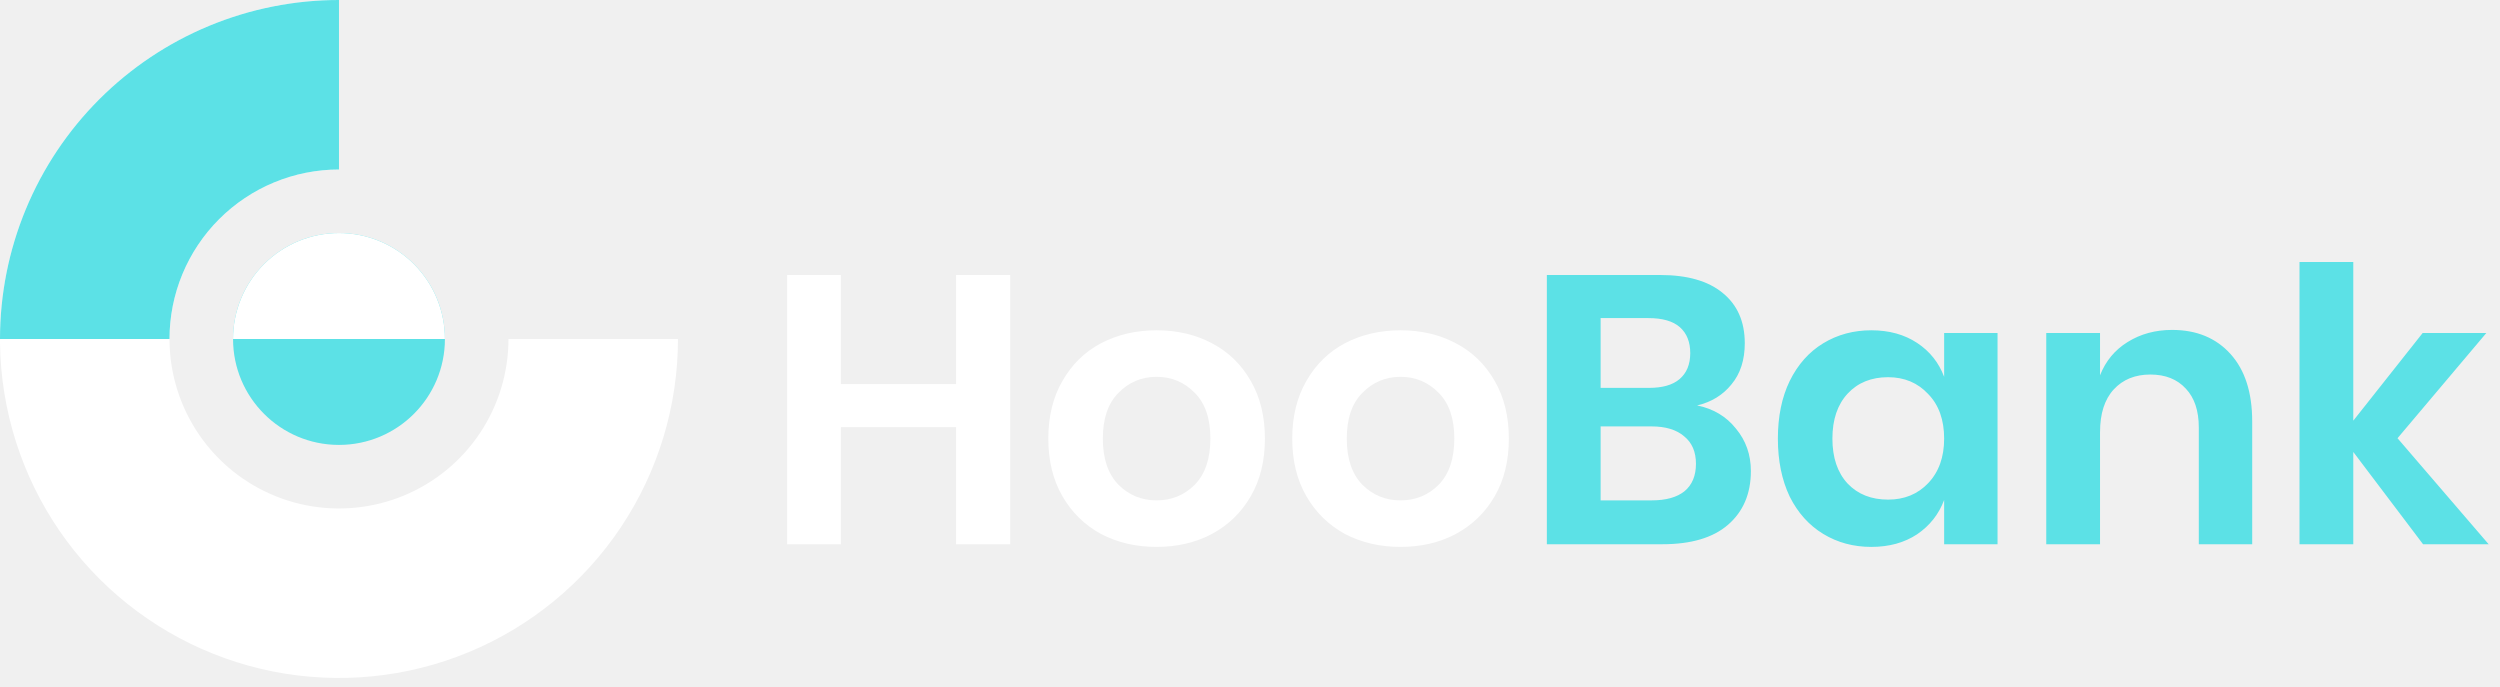
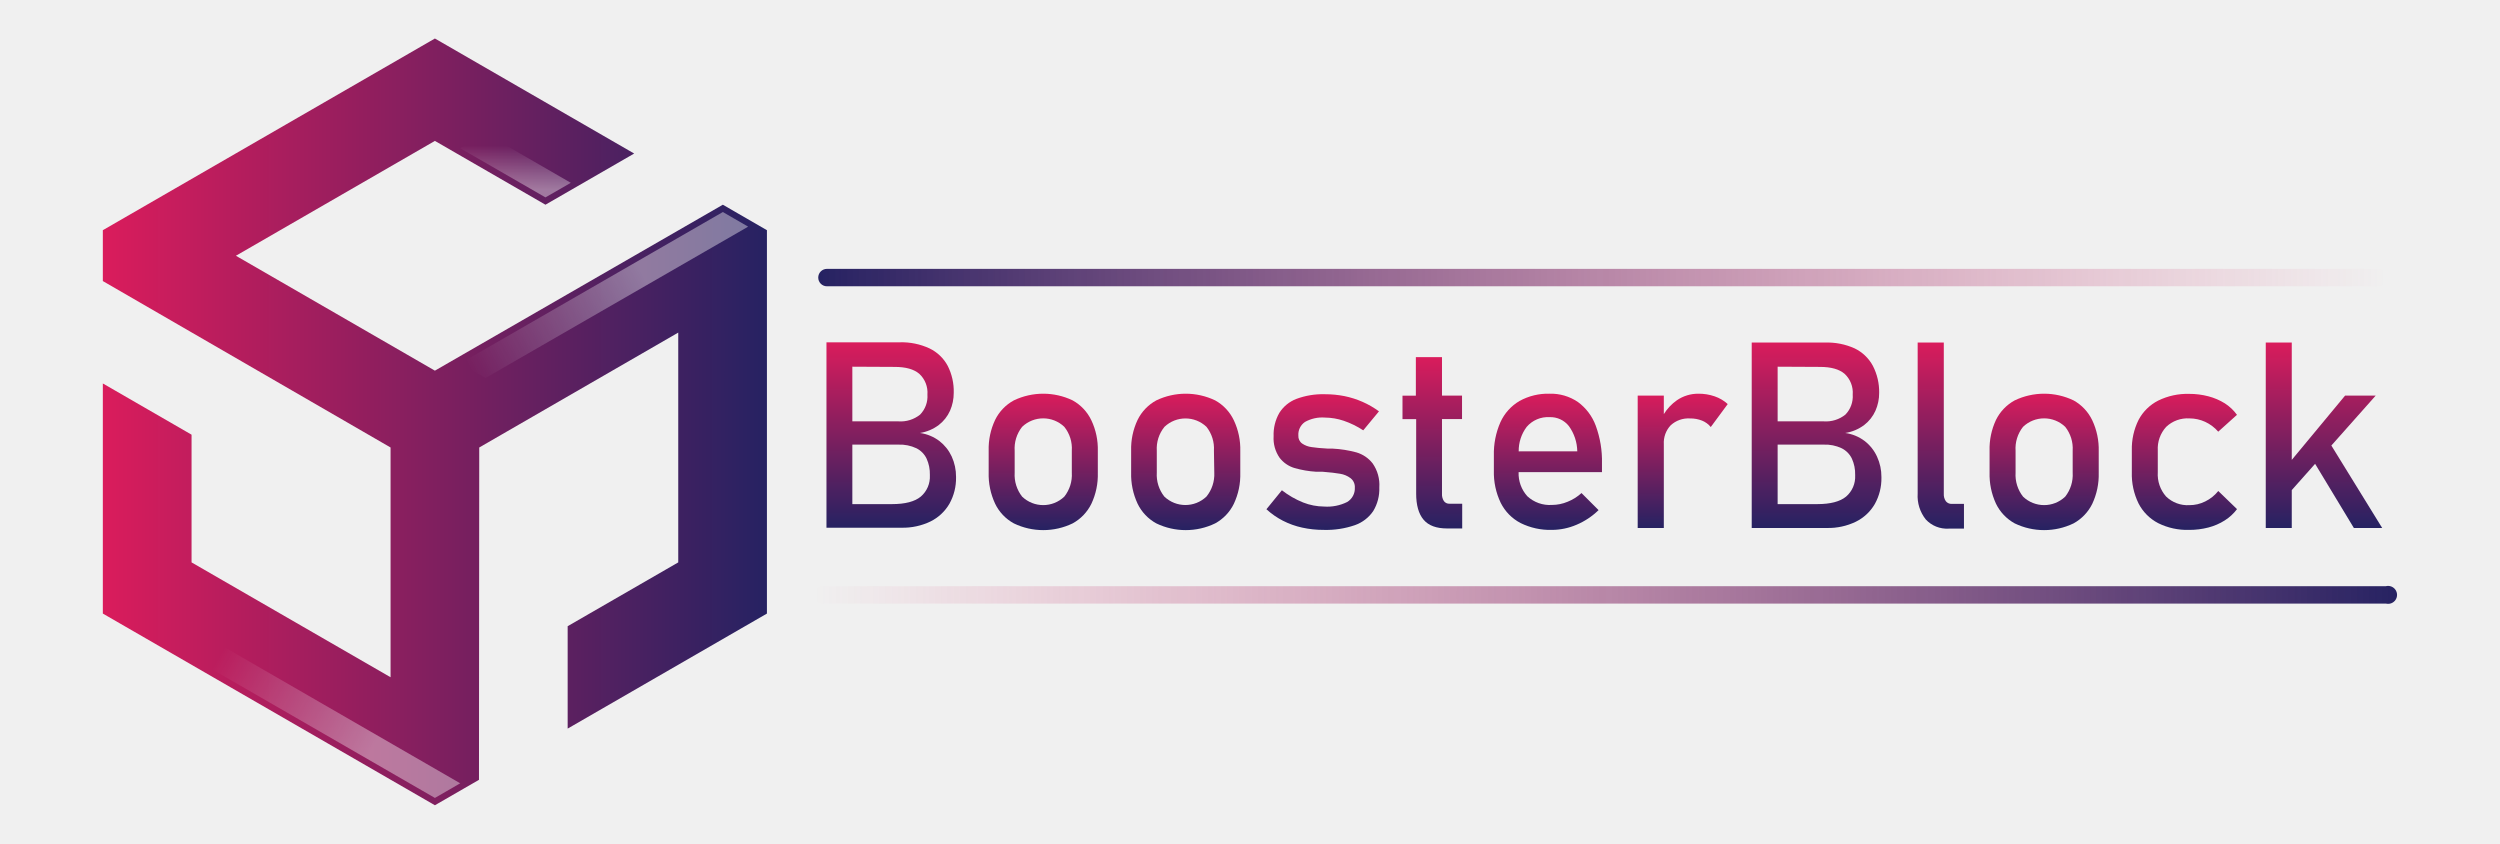
- <svg xmlns="http://www.w3.org/2000/svg" width="266" height="73" viewBox="0 0 266 73" fill="none">
-   <path d="M107.487 29.26V57.907H101.725V45.45H89.471V57.907H83.749V29.26H89.471V40.865H101.725V29.26H107.487ZM123.063 35.143C125.255 35.143 127.216 35.603 128.947 36.523C130.705 37.443 132.085 38.782 133.086 40.54C134.087 42.271 134.587 44.314 134.587 46.667C134.587 49.02 134.087 51.063 133.086 52.794C132.085 54.525 130.705 55.864 128.947 56.811C127.216 57.731 125.255 58.191 123.063 58.191C120.872 58.191 118.898 57.731 117.139 56.811C115.408 55.864 114.042 54.525 113.041 52.794C112.04 51.063 111.54 49.02 111.54 46.667C111.54 44.314 112.04 42.271 113.041 40.54C114.042 38.782 115.408 37.443 117.139 36.523C118.898 35.603 120.872 35.143 123.063 35.143ZM123.063 40.094C121.467 40.094 120.115 40.662 119.006 41.798C117.897 42.907 117.342 44.53 117.342 46.667C117.342 48.804 117.897 50.441 119.006 51.577C120.115 52.686 121.467 53.24 123.063 53.24C124.659 53.24 126.012 52.686 127.121 51.577C128.23 50.441 128.785 48.804 128.785 46.667C128.785 44.53 128.23 42.907 127.121 41.798C126.012 40.662 124.659 40.094 123.063 40.094ZM149.018 35.143C151.209 35.143 153.17 35.603 154.901 36.523C156.66 37.443 158.039 38.782 159.04 40.54C160.041 42.271 160.542 44.314 160.542 46.667C160.542 49.02 160.041 51.063 159.04 52.794C158.039 54.525 156.66 55.864 154.901 56.811C153.17 57.731 151.209 58.191 149.018 58.191C146.827 58.191 144.852 57.731 143.094 56.811C141.363 55.864 139.996 54.525 138.996 52.794C137.995 51.063 137.494 49.02 137.494 46.667C137.494 44.314 137.995 42.271 138.996 40.54C139.996 38.782 141.363 37.443 143.094 36.523C144.852 35.603 146.827 35.143 149.018 35.143ZM149.018 40.094C147.422 40.094 146.069 40.662 144.96 41.798C143.851 42.907 143.297 44.53 143.297 46.667C143.297 48.804 143.851 50.441 144.96 51.577C146.069 52.686 147.422 53.24 149.018 53.24C150.614 53.24 151.966 52.686 153.076 51.577C154.185 50.441 154.739 48.804 154.739 46.667C154.739 44.53 154.185 42.907 153.076 41.798C151.966 40.662 150.614 40.094 149.018 40.094Z" fill="white" />
-   <path d="M180.572 43.137C182.303 43.489 183.683 44.314 184.711 45.612C185.766 46.883 186.293 48.385 186.293 50.116C186.293 52.524 185.482 54.431 183.859 55.837C182.263 57.217 179.936 57.907 176.88 57.907H164.585V29.26H176.636C179.531 29.26 181.749 29.896 183.291 31.167C184.86 32.438 185.644 34.224 185.644 36.523C185.644 38.308 185.171 39.769 184.224 40.905C183.304 42.041 182.087 42.785 180.572 43.137ZM170.306 41.27H175.459C176.893 41.27 177.975 40.959 178.706 40.337C179.463 39.688 179.842 38.768 179.842 37.578C179.842 36.388 179.476 35.468 178.746 34.819C178.016 34.17 176.893 33.845 175.378 33.845H170.306V41.27ZM175.743 53.24C177.258 53.24 178.421 52.916 179.233 52.267C180.045 51.59 180.45 50.617 180.45 49.345C180.45 48.074 180.031 47.1 179.192 46.424C178.381 45.72 177.218 45.369 175.703 45.369H170.306V53.24H175.743ZM199.107 35.143C201 35.143 202.623 35.59 203.976 36.483C205.329 37.375 206.289 38.579 206.857 40.094V35.428H212.538V57.907H206.857V53.2C206.289 54.715 205.329 55.932 203.976 56.852C202.623 57.744 201 58.191 199.107 58.191C197.213 58.191 195.509 57.731 193.994 56.811C192.479 55.892 191.289 54.566 190.423 52.835C189.585 51.076 189.166 49.02 189.166 46.667C189.166 44.314 189.585 42.271 190.423 40.54C191.289 38.782 192.479 37.443 193.994 36.523C195.509 35.603 197.213 35.143 199.107 35.143ZM200.892 40.134C199.107 40.134 197.673 40.716 196.591 41.879C195.509 43.042 194.968 44.638 194.968 46.667C194.968 48.696 195.509 50.292 196.591 51.455C197.673 52.591 199.107 53.159 200.892 53.159C202.623 53.159 204.044 52.578 205.153 51.414C206.289 50.224 206.857 48.642 206.857 46.667C206.857 44.665 206.289 43.083 205.153 41.92C204.044 40.729 202.623 40.134 200.892 40.134ZM231.113 35.103C233.709 35.103 235.779 35.955 237.321 37.659C238.863 39.363 239.634 41.757 239.634 44.841V57.907H233.953V45.49C233.953 43.705 233.493 42.325 232.573 41.352C231.654 40.351 230.396 39.85 228.8 39.85C227.177 39.85 225.878 40.378 224.904 41.433C223.931 42.488 223.444 44.003 223.444 45.977V57.907H217.722V35.428H223.444V39.931C224.039 38.417 225.013 37.24 226.365 36.401C227.745 35.536 229.327 35.103 231.113 35.103ZM257.814 57.907L250.389 48.087V57.907H244.668V27.88H250.389V44.76L257.774 35.428H264.55L255.096 46.627L264.793 57.907H257.814Z" fill="#5CE1E6" />
-   <path d="M36.068 0C28.934 -8.50666e-08 21.961 2.115 16.03 6.079C10.098 10.042 5.475 15.675 2.745 22.265C0.016 28.856 -0.699 36.108 0.693 43.104C2.085 50.101 5.52 56.527 10.564 61.572C15.608 66.616 22.035 70.051 29.031 71.443C36.028 72.834 43.28 72.12 49.87 69.39C56.461 66.66 62.094 62.037 66.057 56.106C70.02 50.175 72.136 43.201 72.136 36.068L54.102 36.068C54.102 39.635 53.044 43.121 51.062 46.087C49.081 49.053 46.264 51.364 42.969 52.729C39.674 54.094 36.048 54.451 32.55 53.755C29.051 53.059 25.838 51.342 23.316 48.82C20.794 46.298 19.076 43.084 18.38 39.586C17.685 36.088 18.042 32.462 19.407 29.166C20.772 25.871 23.083 23.055 26.049 21.073C29.014 19.092 32.501 18.034 36.068 18.034L36.068 0Z" fill="white" />
-   <path d="M36.068 0C31.331 -5.64821e-08 26.641 0.933 22.265 2.745C17.889 4.558 13.913 7.215 10.564 10.564C7.215 13.913 4.558 17.889 2.745 22.265C0.933 26.641 -7.1519e-07 31.331 0 36.068L18.034 36.068C18.034 33.7 18.5 31.355 19.407 29.166C20.313 26.979 21.641 24.991 23.316 23.316C24.991 21.641 26.979 20.313 29.166 19.407C31.355 18.5 33.7 18.034 36.068 18.034L36.068 0Z" fill="#5CE1E6" />
-   <circle cx="36.068" cy="36.068" r="11.271" fill="#5CE1E6" />
-   <path d="M47.339 36.068C47.339 34.588 47.047 33.122 46.481 31.755C45.915 30.387 45.084 29.145 44.038 28.098C42.991 27.051 41.749 26.221 40.381 25.655C39.014 25.088 37.548 24.797 36.068 24.797C34.588 24.797 33.122 25.088 31.755 25.655C30.387 26.221 29.145 27.051 28.098 28.098C27.051 29.145 26.221 30.387 25.655 31.755C25.088 33.122 24.797 34.588 24.797 36.068L36.068 36.068H47.339Z" fill="white" />
+ <svg xmlns="http://www.w3.org/2000/svg" xmlns:xlink="http://www.w3.org/1999/xlink" viewBox="0 0 573.98 193.72">
+   <defs>
+     <style>.cls-1{fill:url(#linear-gradient);}.cls-2{fill:url(#linear-gradient-2);}.cls-3{fill:url(#linear-gradient-3);}.cls-4{fill:url(#linear-gradient-4);}.cls-5{fill:url(#Degradado_sin_nombre_53);}.cls-6{fill:url(#Degradado_sin_nombre_138);}.cls-7{fill:url(#linear-gradient-5);}.cls-8{fill:url(#linear-gradient-6);}.cls-9{fill:url(#linear-gradient-7);}.cls-10{fill:url(#linear-gradient-8);}.cls-11{fill:url(#linear-gradient-9);}.cls-12{fill:url(#linear-gradient-10);}.cls-13{fill:url(#linear-gradient-11);}.cls-14{fill:url(#linear-gradient-12);}.cls-15{fill:url(#linear-gradient-13);}.cls-16{fill:url(#linear-gradient-14);}.cls-17{fill:url(#linear-gradient-15);}.cls-18{fill:url(#linear-gradient-16);}</style>
+     <linearGradient id="linear-gradient" x1="23.62" y1="96.86" x2="176.08" y2="96.86" gradientUnits="userSpaceOnUse">
+       <stop offset="0" stop-color="#da1c5c" />
+       <stop offset="1" stop-color="#262262" />
+     </linearGradient>
+     <linearGradient id="linear-gradient-2" x1="107.82" y1="84.31" x2="147.58" y2="62.98" gradientUnits="userSpaceOnUse">
+       <stop offset="0" stop-color="#fff" stop-opacity="0" />
+       <stop offset="1" stop-color="#fff" stop-opacity="0.4" />
+     </linearGradient>
+     <linearGradient id="linear-gradient-3" x1="118.36" y1="33.39" x2="118.36" y2="43.52" xlink:href="#linear-gradient-2" />
+     <linearGradient id="linear-gradient-4" x1="59.28" y1="135.07" x2="94.91" y2="155.43" xlink:href="#linear-gradient-2" />
+     <linearGradient id="Degradado_sin_nombre_53" x1="186.86" y1="136.58" x2="550.36" y2="136.58" gradientUnits="userSpaceOnUse">
+       <stop offset="0" stop-color="#da1c5c" stop-opacity="0" />
+       <stop offset="1" stop-color="#262262" />
+     </linearGradient>
+     <linearGradient id="Degradado_sin_nombre_138" x1="188.14" y1="63.73" x2="547.79" y2="63.73" gradientUnits="userSpaceOnUse">
+       <stop offset="0" stop-color="#262262" />
+       <stop offset="1" stop-color="#da1c5c" stop-opacity="0" />
+     </linearGradient>
+     <linearGradient id="linear-gradient-5" x1="204.63" y1="78.65" x2="204.63" y2="121.22" xlink:href="#linear-gradient" />
+     <linearGradient id="linear-gradient-6" x1="239.52" y1="90.39" x2="239.52" y2="121.66" xlink:href="#linear-gradient" />
+     <linearGradient id="linear-gradient-7" x1="272.19" y1="90.39" x2="272.19" y2="121.66" xlink:href="#linear-gradient" />
+     <linearGradient id="linear-gradient-8" x1="303.71" y1="90.39" x2="303.71" y2="121.66" xlink:href="#linear-gradient" />
+     <linearGradient id="linear-gradient-9" x1="328.81" y1="81.99" x2="328.81" y2="121.37" xlink:href="#linear-gradient" />
+     <linearGradient id="linear-gradient-10" x1="355.4" y1="90.39" x2="355.4" y2="121.66" xlink:href="#linear-gradient" />
+     <linearGradient id="linear-gradient-11" x1="386.32" y1="90.39" x2="386.32" y2="121.22" xlink:href="#linear-gradient" />
+     <linearGradient id="linear-gradient-12" x1="417.07" y1="78.65" x2="417.07" y2="121.22" xlink:href="#linear-gradient" />
+     <linearGradient id="linear-gradient-13" x1="445.62" y1="78.65" x2="445.62" y2="121.37" xlink:href="#linear-gradient" />
+     <linearGradient id="linear-gradient-14" x1="469.32" y1="90.39" x2="469.32" y2="121.66" xlink:href="#linear-gradient" />
+     <linearGradient id="linear-gradient-15" x1="501.54" y1="90.39" x2="501.54" y2="121.66" xlink:href="#linear-gradient" />
+     <linearGradient id="linear-gradient-16" x1="533.57" y1="78.65" x2="533.57" y2="121.22" xlink:href="#linear-gradient" />
+   </defs>
+   <g id="Capa_3" data-name="Capa 3">
+     <polyline class="cls-1" points="99.85 85.1 54.16 58.72 99.85 32.35 125.23 47 145.6 35.25 99.85 8.84 23.61 52.85 23.61 64.53 89.67 102.74 89.67 155.49 43.98 129.12 43.98 99.8 23.61 88.04 23.61 140.87 99.85 184.88 109.97 179.04 110.03 102.74 155.72 76.36 155.72 129.12 130.33 143.77 130.33 167.28 176.08 140.87 176.08 52.85 165.96 47 99.85 85.1" />
+     <polygon class="cls-2" points="111.48 86.78 171.77 52.04 165.96 48.68 105.67 83.43 111.48 86.78" />
+     <polygon class="cls-3" points="125.23 45.32 131.05 41.97 111.48 30.67 105.66 34.03 125.23 45.32" />
+     <polygon class="cls-4" points="36.7 140.03 36.7 97.28 25.07 90.56 25.07 140.03 99.85 183.2 105.66 179.84 36.7 140.03" />
+     <path class="cls-5" d="M547.79,138.58H189.43a2.06,2.06,0,1,1,0-4H547.79a2.06,2.06,0,1,1,0,4Z" />
+     <path class="cls-6" d="M546.08,65.73H189.86a2,2,0,0,1,0-4H546.08a2,2,0,0,1,0,4Z" />
+     <path class="cls-7" d="M215.66,101.24a9.53,9.53,0,0,0-4.45-1.83,9.74,9.74,0,0,0,4.32-1.83,8.54,8.54,0,0,0,2.59-3.28,10.15,10.15,0,0,0,.85-4.11A12.87,12.87,0,0,0,217.59,84a9.33,9.33,0,0,0-4.16-4,15.19,15.19,0,0,0-6.91-1.41H189.75v42.57H207a14.6,14.6,0,0,0,6.62-1.43,10.28,10.28,0,0,0,4.36-4.07,12,12,0,0,0,1.52-6.09v-.09a11.1,11.1,0,0,0-1-4.68A9.59,9.59,0,0,0,215.66,101.24Zm-10.22-17c2.5,0,4.37.52,5.62,1.58a5.88,5.88,0,0,1,1.87,4.77,6,6,0,0,1-1.68,4.6,7.15,7.15,0,0,1-5,1.55H195.69V84.19Zm8.05,24.91a6,6,0,0,1-2.08,4.86c-1.38,1.15-3.59,1.73-6.61,1.73h-9.11V102.08h10.57a8.93,8.93,0,0,1,4.13.83,5.13,5.13,0,0,1,2.35,2.39,8.44,8.44,0,0,1,.75,3.71Z" />
+     <path class="cls-8" d="M246.28,91.93a15.61,15.61,0,0,0-13.52,0,10.16,10.16,0,0,0-4.29,4.48,15.54,15.54,0,0,0-1.48,7.07v5a15.88,15.88,0,0,0,1.48,7.16,10.15,10.15,0,0,0,4.29,4.52,15.52,15.52,0,0,0,13.52,0,10.29,10.29,0,0,0,4.29-4.49,15.64,15.64,0,0,0,1.48-7.1v-5a15.54,15.54,0,0,0-1.48-7.07A10.27,10.27,0,0,0,246.28,91.93Zm-.2,16.59a8.06,8.06,0,0,1-1.72,5.5,7,7,0,0,1-9.69,0,8.1,8.1,0,0,1-1.71-5.5v-5A8,8,0,0,1,234.67,98a7,7,0,0,1,9.69,0,7.92,7.92,0,0,1,1.72,5.47Z" />
+     <path class="cls-9" d="M279,91.93a15.63,15.63,0,0,0-13.53,0,10.21,10.21,0,0,0-4.29,4.48,15.54,15.54,0,0,0-1.48,7.07v5a15.88,15.88,0,0,0,1.48,7.16,10.2,10.2,0,0,0,4.29,4.52,15.54,15.54,0,0,0,13.53,0,10.22,10.22,0,0,0,4.28-4.49,15.64,15.64,0,0,0,1.48-7.1v-5a15.54,15.54,0,0,0-1.48-7.07A10.19,10.19,0,0,0,279,91.93Zm-.21,16.59A8.1,8.1,0,0,1,277,114a7,7,0,0,1-9.69,0,8.06,8.06,0,0,1-1.72-5.5v-5A7.92,7.92,0,0,1,267.35,98,7,7,0,0,1,277,98a8,8,0,0,1,1.71,5.47Z" />
+     <path class="cls-10" d="M311.41,103.86A26,26,0,0,0,306,103a.57.57,0,0,0-.18,0h-.17l-.4,0a2,2,0,0,1-.36,0c-1.62-.09-2.87-.21-3.75-.35a4.92,4.92,0,0,1-2.18-.82,2.1,2.1,0,0,1-.87-1.84,3.51,3.51,0,0,1,1.53-3.12,8.13,8.13,0,0,1,4.56-1,13.89,13.89,0,0,1,4.32.73,19.78,19.78,0,0,1,4.49,2.2l3.61-4.36a20,20,0,0,0-3.78-2.18,20.51,20.51,0,0,0-4.11-1.31,22.9,22.9,0,0,0-4.53-.44,17.38,17.38,0,0,0-6.53,1.07,8,8,0,0,0-3.92,3.21,10,10,0,0,0-1.32,5.36,7.81,7.81,0,0,0,1.37,4.94,6.71,6.71,0,0,0,3.41,2.36,23.13,23.13,0,0,0,5,.86l.24,0h.23l.5,0h.5c1.73.14,3.08.29,4,.46a5.42,5.42,0,0,1,2.4,1,2.57,2.57,0,0,1,1,2.19,3.63,3.63,0,0,1-1.77,3.3A10.27,10.27,0,0,1,304,116.3a13.36,13.36,0,0,1-4.8-.93,20.16,20.16,0,0,1-4.89-2.81l-3.55,4.36a17.43,17.43,0,0,0,3.78,2.63,18.07,18.07,0,0,0,4.41,1.58,22.55,22.55,0,0,0,5,.53,20.09,20.09,0,0,0,7.1-1.08,8.48,8.48,0,0,0,4.23-3.24,9.78,9.78,0,0,0,1.4-5.43,8.6,8.6,0,0,0-1.52-5.5A7.31,7.31,0,0,0,311.41,103.86Z" />
+     <path class="cls-11" d="M331.07,82h-6v8.84H322v5.39h3.14v17.1c0,2.65.57,4.66,1.71,6s2.94,2,5.4,2h3.46v-5.68H332.8a1.49,1.49,0,0,1-1.29-.6,2.81,2.81,0,0,1-.44-1.71V96.22h4.6V90.83h-4.6Z" />
+     <path class="cls-12" d="M362.28,92.3a11,11,0,0,0-6.5-1.91,13.55,13.55,0,0,0-6.91,1.67,10.86,10.86,0,0,0-4.38,4.86,18,18,0,0,0-1.51,7.7v3.43a16.1,16.1,0,0,0,1.57,7.39,10.52,10.52,0,0,0,4.55,4.64,15.29,15.29,0,0,0,7.21,1.58,14.46,14.46,0,0,0,5.65-1.18,16.44,16.44,0,0,0,5.06-3.36l-3.92-3.92a10.43,10.43,0,0,1-3.19,2,9.38,9.38,0,0,1-3.6.73,7.55,7.55,0,0,1-5.65-2,7.79,7.79,0,0,1-2-5.53h19.14v-2a23.48,23.48,0,0,0-1.42-8.64A11.81,11.81,0,0,0,362.28,92.3Zm-13.6,11.33A9.13,9.13,0,0,1,350.52,98a6.45,6.45,0,0,1,5.26-2.23,5.4,5.4,0,0,1,4.43,2.06,10.17,10.17,0,0,1,1.92,5.79Z" />
+     <path class="cls-13" d="M389.92,90.39A8.61,8.61,0,0,0,385,91.9a10.83,10.83,0,0,0-3,3.18V90.83h-6v30.39h6V102a5.85,5.85,0,0,1,1.57-4.35A6,6,0,0,1,388,96.07a7.26,7.26,0,0,1,2.78.5,5,5,0,0,1,2,1.47l3.89-5.27A8.46,8.46,0,0,0,393.68,91,11.15,11.15,0,0,0,389.92,90.39Z" />
+     <path class="cls-14" d="M428.09,101.24a9.49,9.49,0,0,0-4.45-1.83A9.64,9.64,0,0,0,428,97.58a8.44,8.44,0,0,0,2.59-3.28,10,10,0,0,0,.85-4.11A13,13,0,0,0,430,84a9.38,9.38,0,0,0-4.16-4A15.21,15.21,0,0,0,419,78.65H402.18v42.57h17.28a14.53,14.53,0,0,0,6.61-1.43,10.25,10.25,0,0,0,4.37-4.07,12,12,0,0,0,1.52-6.09v-.09a11,11,0,0,0-1-4.68A9.5,9.5,0,0,0,428.09,101.24Zm-10.21-17c2.5,0,4.37.52,5.62,1.58a5.88,5.88,0,0,1,1.87,4.77,6,6,0,0,1-1.68,4.6,7.15,7.15,0,0,1-5,1.55H408.13V84.19Zm8.05,24.91a6,6,0,0,1-2.08,4.86c-1.39,1.15-3.59,1.73-6.62,1.73h-9.1V102.08H418.7a8.86,8.86,0,0,1,4.12.83,5.15,5.15,0,0,1,2.36,2.39,8.44,8.44,0,0,1,.75,3.71Z" />
+     <path class="cls-15" d="M446.76,115.09a2.68,2.68,0,0,1-.48-1.71V78.65h-6v34.67a8.67,8.67,0,0,0,1.86,5.94,6.63,6.63,0,0,0,5.26,2.11h3.51v-5.68h-2.81A1.64,1.64,0,0,1,446.76,115.09Z" />
+     <path class="cls-16" d="M476.08,91.93a15.63,15.63,0,0,0-13.53,0,10.27,10.27,0,0,0-4.29,4.48,15.67,15.67,0,0,0-1.47,7.07v5a16,16,0,0,0,1.47,7.16,10.26,10.26,0,0,0,4.29,4.52,15.54,15.54,0,0,0,13.53,0,10.29,10.29,0,0,0,4.29-4.49,15.77,15.77,0,0,0,1.48-7.1v-5a15.67,15.67,0,0,0-1.48-7.07A10.27,10.27,0,0,0,476.08,91.93Zm-.21,16.59a8.1,8.1,0,0,1-1.71,5.5,7,7,0,0,1-9.69,0,8.1,8.1,0,0,1-1.71-5.5v-5A8,8,0,0,1,464.47,98a7,7,0,0,1,9.69,0,8,8,0,0,1,1.71,5.47Z" />
+     <path class="cls-17" d="M497.34,98a7.15,7.15,0,0,1,5.35-1.94,8.65,8.65,0,0,1,3.6.79,8.88,8.88,0,0,1,3,2.26l4.3-3.87a10.27,10.27,0,0,0-2.78-2.63A13.64,13.64,0,0,0,507.07,91a17,17,0,0,0-4.47-.57,15.18,15.18,0,0,0-7.09,1.54A10.44,10.44,0,0,0,491,96.4a14.92,14.92,0,0,0-1.55,7v5A15.24,15.24,0,0,0,491,115.6a10.48,10.48,0,0,0,4.5,4.51,14.94,14.94,0,0,0,7.09,1.55,17.26,17.26,0,0,0,4.44-.55,13.17,13.17,0,0,0,3.76-1.63,10.56,10.56,0,0,0,2.81-2.59l-4.3-4.16a8.73,8.73,0,0,1-3,2.4,8.07,8.07,0,0,1-3.63.85,7.1,7.1,0,0,1-5.37-2,7.69,7.69,0,0,1-1.89-5.56v-5A7.4,7.4,0,0,1,497.34,98Z" />
+     <polygon class="cls-18" points="540.43 121.22 546.93 121.22 535.26 102.29 545.44 90.83 538.41 90.83 526.17 105.59 526.17 78.65 520.2 78.65 520.2 121.22 526.17 121.22 526.17 112.52 531.53 106.49 540.43 121.22" />
+   </g>
</svg>
